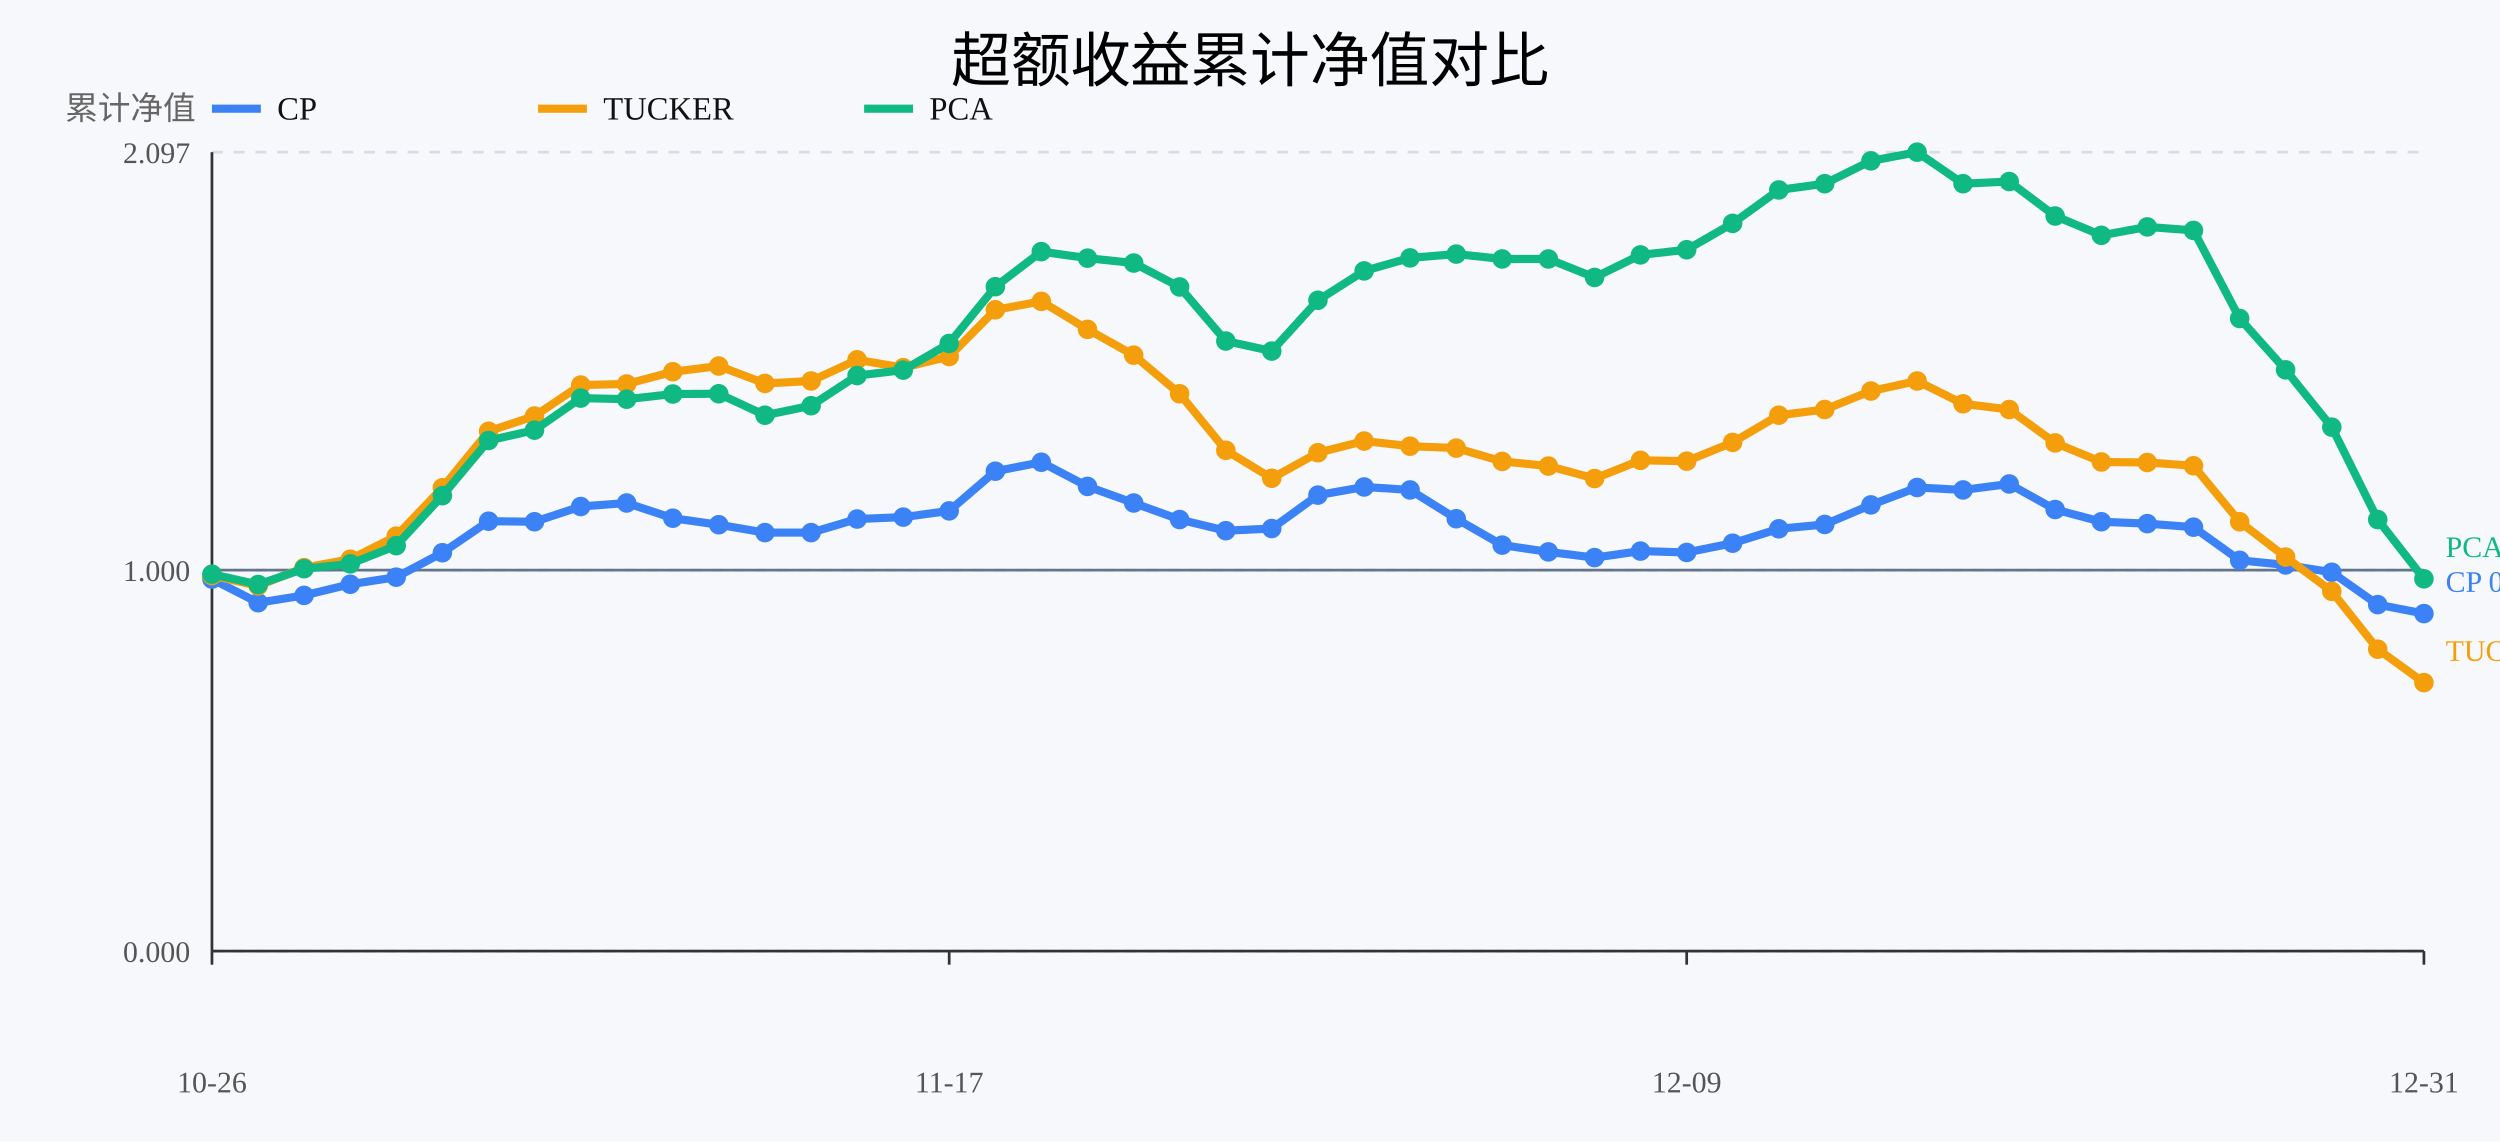
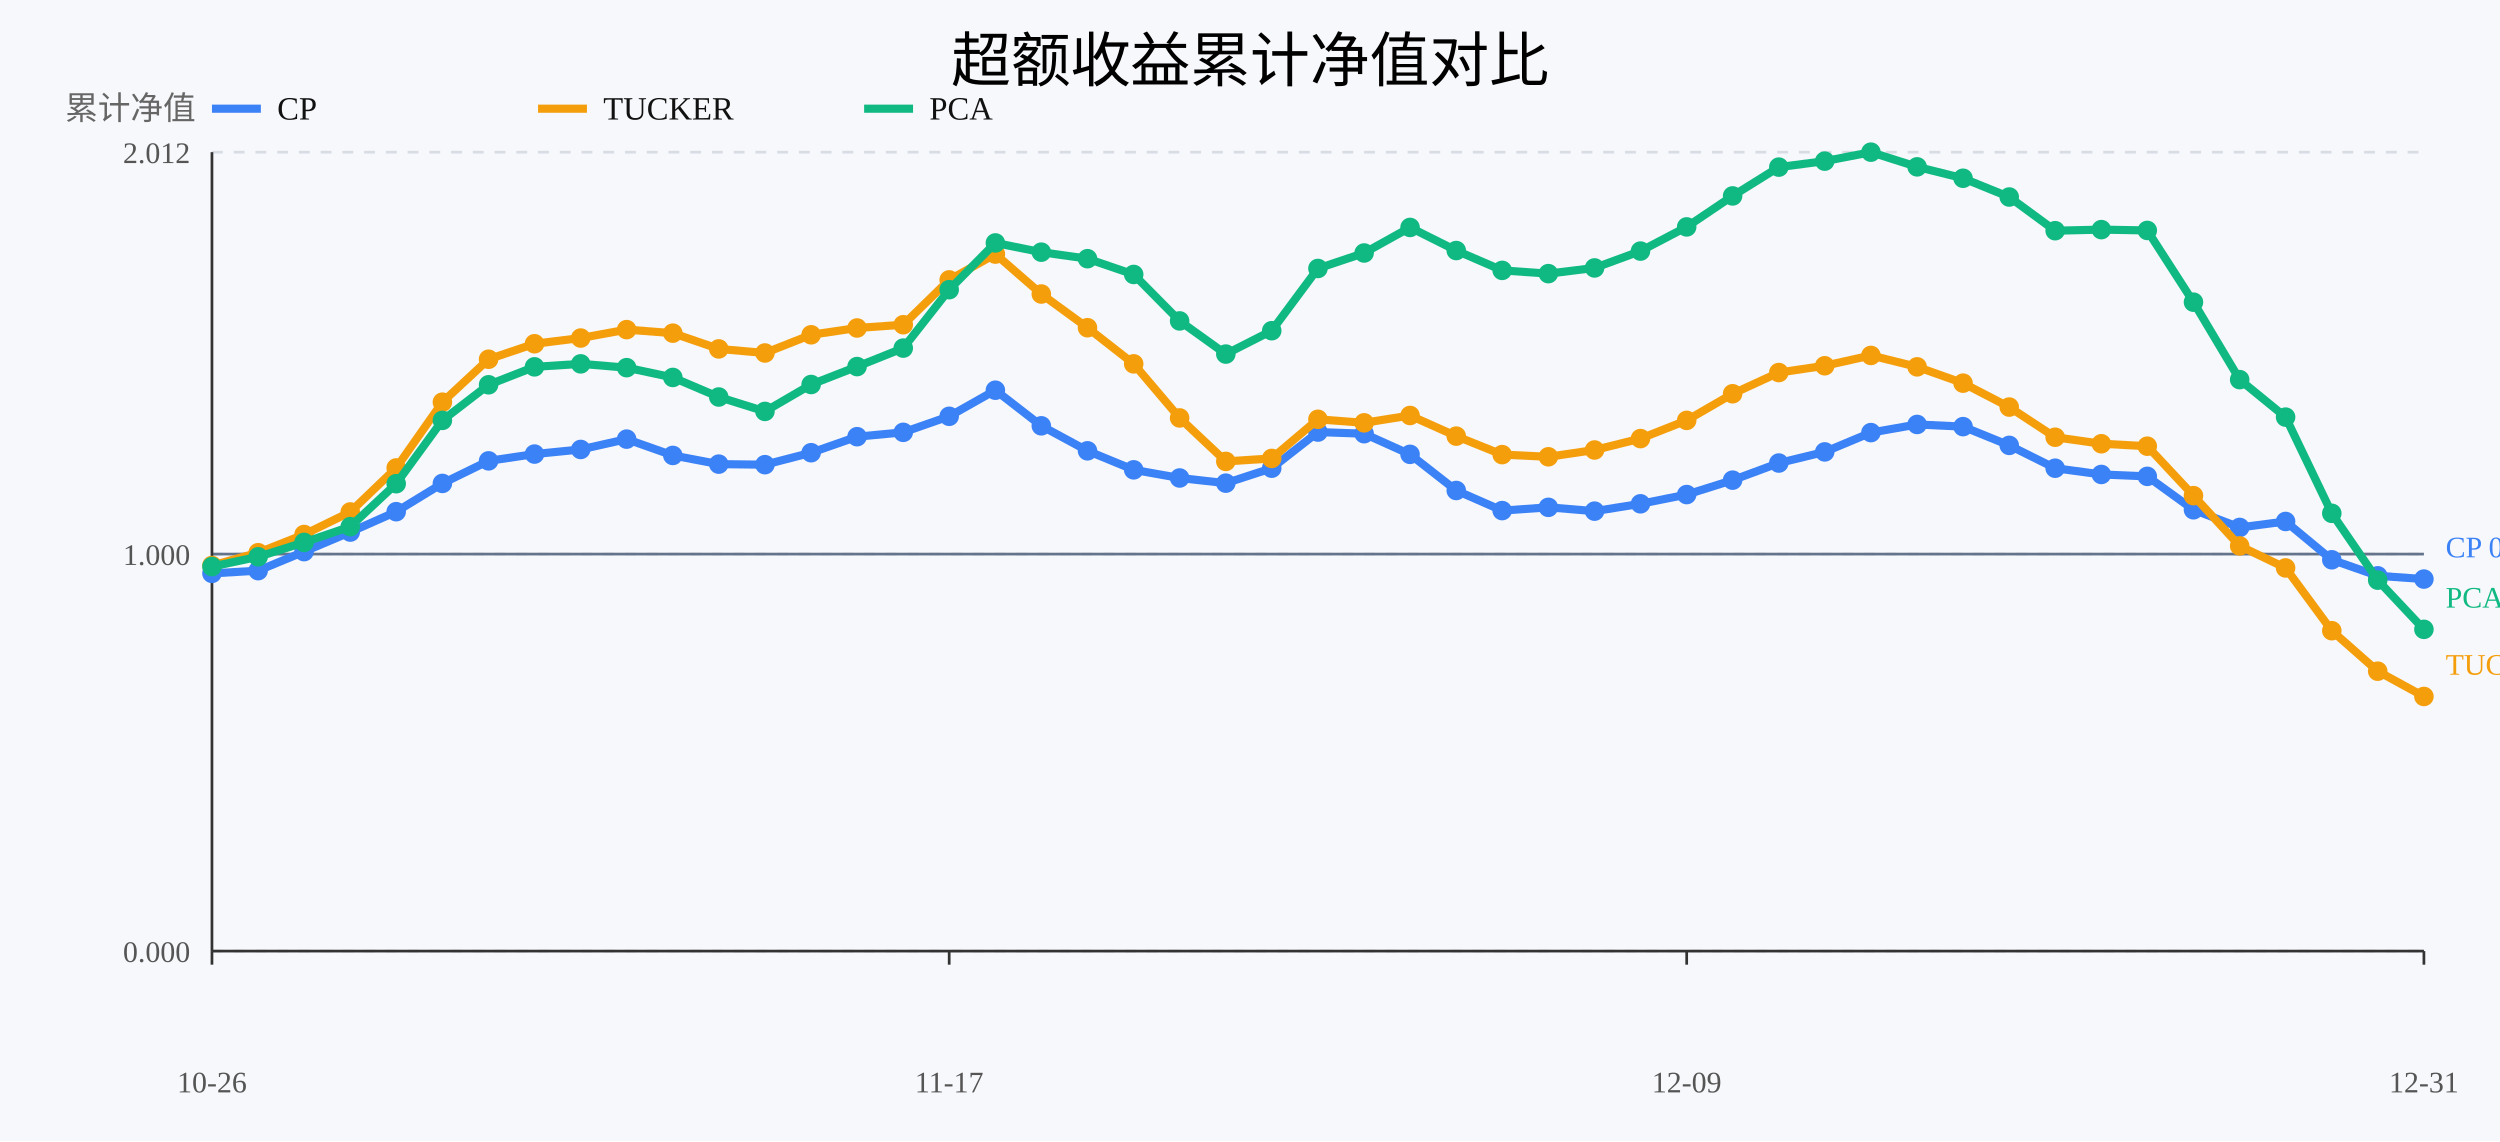
<svg xmlns="http://www.w3.org/2000/svg" width="920" height="420">
  <rect width="100%" height="100%" fill="#f7f8fb" />
  <text x="460.0" y="30" text-anchor="middle" font-size="22">超额收益累计净值对比</text>
  <text x="24.0" y="44.0" font-size="12" fill="#666">累计净值</text>
  <line x1="78.0" y1="56.0" x2="892.0" y2="56.0" stroke="#d7dce5" stroke-dasharray="4 4" />
-   <text x="70.0" y="60.0" text-anchor="end" font-size="11" fill="#555">2.097</text>
-   <line x1="78.0" y1="209.8" x2="892.0" y2="209.8" stroke="#d7dce5" stroke-dasharray="4 4" />
-   <text x="70.0" y="213.8" text-anchor="end" font-size="11" fill="#555">1.000</text>
+   <text x="70.0" y="60.0" text-anchor="end" font-size="11" fill="#555">2.012</text>
+   <line x1="78.0" y1="203.9" x2="892.0" y2="203.9" stroke="#d7dce5" stroke-dasharray="4 4" />
+   <text x="70.0" y="207.9" text-anchor="end" font-size="11" fill="#555">1.000</text>
  <line x1="78.0" y1="350.0" x2="892.0" y2="350.0" stroke="#d7dce5" stroke-dasharray="4 4" />
  <text x="70.0" y="354.0" text-anchor="end" font-size="11" fill="#555">0.000</text>
-   <line x1="78.0" y1="209.8" x2="892.0" y2="209.8" stroke="#64748b" />
+   <line x1="78.0" y1="203.9" x2="892.0" y2="203.9" stroke="#64748b" />
  <line x1="78.0" y1="56.0" x2="78.0" y2="350.0" stroke="#333" />
  <line x1="78.0" y1="350.0" x2="892.0" y2="350.0" stroke="#333" />
  <line x1="78.0" y1="350.0" x2="78.0" y2="355.0" stroke="#333" />
  <text x="78.0" y="402.0" text-anchor="middle" font-size="11" fill="#555">10-26</text>
  <line x1="349.3" y1="350.0" x2="349.3" y2="355.0" stroke="#333" />
  <text x="349.3" y="402.0" text-anchor="middle" font-size="11" fill="#555">11-17</text>
  <line x1="620.7" y1="350.0" x2="620.7" y2="355.0" stroke="#333" />
  <text x="620.7" y="402.0" text-anchor="middle" font-size="11" fill="#555">12-09</text>
  <line x1="892.0" y1="350.0" x2="892.0" y2="355.0" stroke="#333" />
  <text x="892.0" y="402.0" text-anchor="middle" font-size="11" fill="#555">12-31</text>
  <line x1="78.0" y1="40" x2="96.0" y2="40" stroke="#3b82f6" stroke-width="3" />
  <text x="102.0" y="44" font-size="12" fill="#111">CP</text>
  <line x1="198.0" y1="40" x2="216.0" y2="40" stroke="#f59e0b" stroke-width="3" />
  <text x="222.0" y="44" font-size="12" fill="#111">TUCKER</text>
  <line x1="318.0" y1="40" x2="336.0" y2="40" stroke="#10b981" stroke-width="3" />
  <text x="342.0" y="44" font-size="12" fill="#111">PCA</text>
-   <polyline fill="none" stroke="#3b82f6" stroke-width="3" points="78.0,213.1 95.0,221.8 111.9,219.1 128.9,215.0 145.8,212.4 162.8,203.4 179.8,191.8 196.7,192.0 213.7,186.4 230.6,185.1 247.6,190.7 264.5,193.1 281.5,196.0 298.5,196.0 315.4,191.0 332.4,190.3 349.3,188.0 366.3,173.4 383.2,170.1 400.2,179.0 417.2,185.1 434.1,191.2 451.1,195.3 468.0,194.5 485.0,182.2 502.0,179.2 518.9,180.3 535.9,190.9 552.8,200.6 569.8,203.1 586.8,205.2 603.7,202.8 620.7,203.3 637.6,199.9 654.6,194.6 671.5,193.0 688.5,185.8 705.5,179.4 722.4,180.3 739.4,178.1 756.3,187.5 773.3,192.0 790.2,192.7 807.2,194.0 824.2,206.2 841.1,207.9 858.1,210.6 875.0,222.5 892.0,225.8" />
-   <circle cx="78.0" cy="213.1" r="3.6" fill="#3b82f6" />
-   <circle cx="95.0" cy="221.8" r="3.6" fill="#3b82f6" />
-   <circle cx="111.9" cy="219.1" r="3.6" fill="#3b82f6" />
-   <circle cx="128.9" cy="215.0" r="3.6" fill="#3b82f6" />
-   <circle cx="145.8" cy="212.4" r="3.6" fill="#3b82f6" />
-   <circle cx="162.8" cy="203.4" r="3.6" fill="#3b82f6" />
-   <circle cx="179.8" cy="191.8" r="3.6" fill="#3b82f6" />
-   <circle cx="196.7" cy="192.0" r="3.6" fill="#3b82f6" />
-   <circle cx="213.7" cy="186.4" r="3.6" fill="#3b82f6" />
-   <circle cx="230.6" cy="185.1" r="3.6" fill="#3b82f6" />
-   <circle cx="247.6" cy="190.7" r="3.6" fill="#3b82f6" />
-   <circle cx="264.5" cy="193.1" r="3.6" fill="#3b82f6" />
-   <circle cx="281.5" cy="196.0" r="3.6" fill="#3b82f6" />
-   <circle cx="298.5" cy="196.0" r="3.6" fill="#3b82f6" />
-   <circle cx="315.4" cy="191.0" r="3.6" fill="#3b82f6" />
-   <circle cx="332.4" cy="190.3" r="3.6" fill="#3b82f6" />
-   <circle cx="349.3" cy="188.0" r="3.6" fill="#3b82f6" />
-   <circle cx="366.3" cy="173.4" r="3.6" fill="#3b82f6" />
-   <circle cx="383.2" cy="170.1" r="3.6" fill="#3b82f6" />
-   <circle cx="400.2" cy="179.0" r="3.6" fill="#3b82f6" />
-   <circle cx="417.2" cy="185.1" r="3.6" fill="#3b82f6" />
-   <circle cx="434.1" cy="191.2" r="3.6" fill="#3b82f6" />
-   <circle cx="451.1" cy="195.3" r="3.6" fill="#3b82f6" />
-   <circle cx="468.0" cy="194.5" r="3.6" fill="#3b82f6" />
-   <circle cx="485.0" cy="182.2" r="3.6" fill="#3b82f6" />
-   <circle cx="502.0" cy="179.2" r="3.6" fill="#3b82f6" />
-   <circle cx="518.9" cy="180.3" r="3.6" fill="#3b82f6" />
-   <circle cx="535.9" cy="190.9" r="3.6" fill="#3b82f6" />
-   <circle cx="552.8" cy="200.6" r="3.6" fill="#3b82f6" />
-   <circle cx="569.8" cy="203.1" r="3.6" fill="#3b82f6" />
-   <circle cx="586.8" cy="205.2" r="3.6" fill="#3b82f6" />
-   <circle cx="603.7" cy="202.8" r="3.6" fill="#3b82f6" />
-   <circle cx="620.7" cy="203.3" r="3.6" fill="#3b82f6" />
-   <circle cx="637.6" cy="199.9" r="3.6" fill="#3b82f6" />
-   <circle cx="654.6" cy="194.6" r="3.6" fill="#3b82f6" />
-   <circle cx="671.5" cy="193.0" r="3.6" fill="#3b82f6" />
-   <circle cx="688.5" cy="185.8" r="3.6" fill="#3b82f6" />
-   <circle cx="705.5" cy="179.4" r="3.6" fill="#3b82f6" />
-   <circle cx="722.4" cy="180.3" r="3.6" fill="#3b82f6" />
-   <circle cx="739.4" cy="178.1" r="3.6" fill="#3b82f6" />
-   <circle cx="756.3" cy="187.5" r="3.6" fill="#3b82f6" />
-   <circle cx="773.3" cy="192.0" r="3.6" fill="#3b82f6" />
-   <circle cx="790.2" cy="192.7" r="3.6" fill="#3b82f6" />
-   <circle cx="807.2" cy="194.0" r="3.6" fill="#3b82f6" />
-   <circle cx="824.2" cy="206.2" r="3.6" fill="#3b82f6" />
-   <circle cx="841.1" cy="207.9" r="3.6" fill="#3b82f6" />
-   <circle cx="858.1" cy="210.6" r="3.6" fill="#3b82f6" />
-   <circle cx="875.0" cy="222.5" r="3.6" fill="#3b82f6" />
-   <circle cx="892.0" cy="225.8" r="3.6" fill="#3b82f6" />
-   <text x="900.0" y="217.8" font-size="11" fill="#3b82f6">CP 0.886</text>
-   <polyline fill="none" stroke="#f59e0b" stroke-width="3" points="78.0,211.8 95.0,215.6 111.9,208.9 128.9,205.8 145.8,197.3 162.8,179.5 179.8,158.7 196.7,153.1 213.7,141.7 230.6,141.3 247.6,136.8 264.5,134.7 281.5,141.1 298.5,140.2 315.4,132.4 332.4,135.3 349.3,131.2 366.3,114.0 383.2,110.9 400.2,121.2 417.2,130.7 434.1,144.9 451.1,165.7 468.0,176.0 485.0,166.6 502.0,162.3 518.9,164.2 535.9,164.9 552.8,169.8 569.8,171.5 586.8,176.1 603.7,169.4 620.7,169.7 637.6,162.8 654.6,152.8 671.5,150.7 688.5,143.9 705.5,140.2 722.4,148.6 739.4,150.7 756.3,163.0 773.3,170.0 790.2,170.2 807.2,171.4 824.2,192.0 841.1,205.0 858.1,217.6 875.0,238.9 892.0,251.2" />
-   <circle cx="78.0" cy="211.8" r="3.6" fill="#f59e0b" />
-   <circle cx="95.0" cy="215.6" r="3.6" fill="#f59e0b" />
-   <circle cx="111.9" cy="208.9" r="3.6" fill="#f59e0b" />
-   <circle cx="128.9" cy="205.8" r="3.6" fill="#f59e0b" />
-   <circle cx="145.8" cy="197.3" r="3.6" fill="#f59e0b" />
-   <circle cx="162.8" cy="179.5" r="3.6" fill="#f59e0b" />
-   <circle cx="179.8" cy="158.7" r="3.6" fill="#f59e0b" />
-   <circle cx="196.7" cy="153.1" r="3.6" fill="#f59e0b" />
-   <circle cx="213.7" cy="141.7" r="3.6" fill="#f59e0b" />
-   <circle cx="230.6" cy="141.3" r="3.6" fill="#f59e0b" />
-   <circle cx="247.6" cy="136.8" r="3.6" fill="#f59e0b" />
-   <circle cx="264.5" cy="134.7" r="3.6" fill="#f59e0b" />
-   <circle cx="281.5" cy="141.1" r="3.6" fill="#f59e0b" />
-   <circle cx="298.5" cy="140.2" r="3.6" fill="#f59e0b" />
-   <circle cx="315.4" cy="132.4" r="3.6" fill="#f59e0b" />
-   <circle cx="332.4" cy="135.3" r="3.6" fill="#f59e0b" />
-   <circle cx="349.3" cy="131.2" r="3.6" fill="#f59e0b" />
-   <circle cx="366.3" cy="114.0" r="3.6" fill="#f59e0b" />
-   <circle cx="383.2" cy="110.9" r="3.6" fill="#f59e0b" />
-   <circle cx="400.2" cy="121.2" r="3.6" fill="#f59e0b" />
-   <circle cx="417.2" cy="130.7" r="3.6" fill="#f59e0b" />
-   <circle cx="434.1" cy="144.9" r="3.6" fill="#f59e0b" />
-   <circle cx="451.1" cy="165.7" r="3.6" fill="#f59e0b" />
-   <circle cx="468.0" cy="176.0" r="3.6" fill="#f59e0b" />
-   <circle cx="485.0" cy="166.6" r="3.6" fill="#f59e0b" />
-   <circle cx="502.0" cy="162.3" r="3.6" fill="#f59e0b" />
-   <circle cx="518.9" cy="164.2" r="3.6" fill="#f59e0b" />
-   <circle cx="535.9" cy="164.9" r="3.6" fill="#f59e0b" />
-   <circle cx="552.8" cy="169.8" r="3.6" fill="#f59e0b" />
-   <circle cx="569.8" cy="171.5" r="3.6" fill="#f59e0b" />
-   <circle cx="586.8" cy="176.1" r="3.6" fill="#f59e0b" />
-   <circle cx="603.7" cy="169.4" r="3.6" fill="#f59e0b" />
-   <circle cx="620.7" cy="169.7" r="3.6" fill="#f59e0b" />
-   <circle cx="637.6" cy="162.8" r="3.6" fill="#f59e0b" />
-   <circle cx="654.6" cy="152.8" r="3.6" fill="#f59e0b" />
-   <circle cx="671.5" cy="150.7" r="3.6" fill="#f59e0b" />
-   <circle cx="688.5" cy="143.9" r="3.6" fill="#f59e0b" />
-   <circle cx="705.5" cy="140.2" r="3.6" fill="#f59e0b" />
-   <circle cx="722.4" cy="148.6" r="3.6" fill="#f59e0b" />
-   <circle cx="739.4" cy="150.7" r="3.6" fill="#f59e0b" />
-   <circle cx="756.3" cy="163.0" r="3.6" fill="#f59e0b" />
-   <circle cx="773.3" cy="170.0" r="3.6" fill="#f59e0b" />
-   <circle cx="790.2" cy="170.2" r="3.6" fill="#f59e0b" />
-   <circle cx="807.2" cy="171.4" r="3.6" fill="#f59e0b" />
-   <circle cx="824.2" cy="192.0" r="3.6" fill="#f59e0b" />
-   <circle cx="841.1" cy="205.0" r="3.6" fill="#f59e0b" />
-   <circle cx="858.1" cy="217.6" r="3.6" fill="#f59e0b" />
-   <circle cx="875.0" cy="238.9" r="3.6" fill="#f59e0b" />
-   <circle cx="892.0" cy="251.2" r="3.6" fill="#f59e0b" />
-   <text x="900.0" y="243.2" font-size="11" fill="#f59e0b">TUCKER 0.704</text>
-   <polyline fill="none" stroke="#10b981" stroke-width="3" points="78.0,211.3 95.0,215.1 111.9,209.3 128.9,207.5 145.8,200.8 162.8,182.4 179.8,162.1 196.7,158.3 213.7,146.5 230.6,146.9 247.6,145.0 264.5,144.9 281.5,152.8 298.5,149.3 315.4,138.2 332.4,136.2 349.3,126.4 366.3,105.5 383.2,92.6 400.2,95.0 417.2,96.8 434.1,105.6 451.1,125.5 468.0,129.2 485.0,110.5 502.0,99.7 518.9,94.9 535.9,93.5 552.8,95.3 569.8,95.3 586.8,102.1 603.7,93.8 620.7,91.9 637.6,82.2 654.6,69.9 671.5,67.6 688.5,59.2 705.5,56.0 722.4,67.6 739.4,66.8 756.3,79.5 773.3,86.6 790.2,83.5 807.2,84.8 824.2,117.2 841.1,136.1 858.1,157.2 875.0,191.2 892.0,213.0" />
-   <circle cx="78.0" cy="211.3" r="3.6" fill="#10b981" />
-   <circle cx="95.0" cy="215.1" r="3.6" fill="#10b981" />
-   <circle cx="111.9" cy="209.3" r="3.6" fill="#10b981" />
-   <circle cx="128.9" cy="207.5" r="3.6" fill="#10b981" />
-   <circle cx="145.8" cy="200.8" r="3.6" fill="#10b981" />
-   <circle cx="162.8" cy="182.4" r="3.6" fill="#10b981" />
-   <circle cx="179.8" cy="162.1" r="3.6" fill="#10b981" />
-   <circle cx="196.7" cy="158.3" r="3.6" fill="#10b981" />
-   <circle cx="213.7" cy="146.5" r="3.6" fill="#10b981" />
-   <circle cx="230.6" cy="146.9" r="3.6" fill="#10b981" />
-   <circle cx="247.6" cy="145.0" r="3.6" fill="#10b981" />
-   <circle cx="264.5" cy="144.9" r="3.6" fill="#10b981" />
-   <circle cx="281.5" cy="152.8" r="3.6" fill="#10b981" />
-   <circle cx="298.5" cy="149.3" r="3.6" fill="#10b981" />
-   <circle cx="315.4" cy="138.2" r="3.6" fill="#10b981" />
-   <circle cx="332.4" cy="136.2" r="3.6" fill="#10b981" />
-   <circle cx="349.3" cy="126.4" r="3.6" fill="#10b981" />
-   <circle cx="366.3" cy="105.5" r="3.6" fill="#10b981" />
-   <circle cx="383.2" cy="92.6" r="3.6" fill="#10b981" />
-   <circle cx="400.2" cy="95.0" r="3.6" fill="#10b981" />
-   <circle cx="417.2" cy="96.8" r="3.6" fill="#10b981" />
-   <circle cx="434.1" cy="105.6" r="3.6" fill="#10b981" />
-   <circle cx="451.1" cy="125.5" r="3.6" fill="#10b981" />
-   <circle cx="468.0" cy="129.2" r="3.6" fill="#10b981" />
-   <circle cx="485.0" cy="110.5" r="3.6" fill="#10b981" />
-   <circle cx="502.0" cy="99.7" r="3.6" fill="#10b981" />
-   <circle cx="518.9" cy="94.9" r="3.6" fill="#10b981" />
-   <circle cx="535.9" cy="93.5" r="3.6" fill="#10b981" />
-   <circle cx="552.8" cy="95.3" r="3.6" fill="#10b981" />
-   <circle cx="569.8" cy="95.3" r="3.6" fill="#10b981" />
-   <circle cx="586.8" cy="102.1" r="3.6" fill="#10b981" />
-   <circle cx="603.7" cy="93.8" r="3.6" fill="#10b981" />
-   <circle cx="620.7" cy="91.9" r="3.6" fill="#10b981" />
-   <circle cx="637.6" cy="82.2" r="3.6" fill="#10b981" />
-   <circle cx="654.6" cy="69.9" r="3.6" fill="#10b981" />
-   <circle cx="671.5" cy="67.6" r="3.6" fill="#10b981" />
-   <circle cx="688.5" cy="59.2" r="3.6" fill="#10b981" />
-   <circle cx="705.5" cy="56.0" r="3.6" fill="#10b981" />
-   <circle cx="722.4" cy="67.6" r="3.6" fill="#10b981" />
-   <circle cx="739.4" cy="66.8" r="3.6" fill="#10b981" />
-   <circle cx="756.3" cy="79.5" r="3.6" fill="#10b981" />
-   <circle cx="773.3" cy="86.6" r="3.6" fill="#10b981" />
-   <circle cx="790.2" cy="83.5" r="3.6" fill="#10b981" />
-   <circle cx="807.2" cy="84.8" r="3.6" fill="#10b981" />
-   <circle cx="824.2" cy="117.2" r="3.6" fill="#10b981" />
-   <circle cx="841.1" cy="136.1" r="3.6" fill="#10b981" />
-   <circle cx="858.1" cy="157.2" r="3.6" fill="#10b981" />
-   <circle cx="875.0" cy="191.2" r="3.6" fill="#10b981" />
-   <circle cx="892.0" cy="213.0" r="3.6" fill="#10b981" />
-   <text x="900.0" y="205.0" font-size="11" fill="#10b981">PCA 0.977</text>
+   <polyline fill="none" stroke="#3b82f6" stroke-width="3" points="78.0,211.0 95.0,210.0 111.9,203.0 128.9,195.8 145.8,188.3 162.8,177.9 179.8,169.6 196.7,167.1 213.7,165.4 230.6,161.6 247.6,167.6 264.5,170.8 281.5,171.0 298.5,166.6 315.4,160.7 332.4,159.1 349.3,153.2 366.3,143.6 383.2,156.7 400.2,165.9 417.2,172.9 434.1,175.9 451.1,177.8 468.0,172.3 485.0,159.0 502.0,159.6 518.9,167.2 535.9,180.5 552.8,187.9 569.8,186.7 586.8,188.1 603.7,185.4 620.7,182.0 637.6,176.7 654.6,170.4 671.5,166.3 688.5,159.2 705.5,156.2 722.4,157.0 739.4,163.9 756.3,172.3 773.3,174.6 790.2,175.3 807.2,187.6 824.2,194.1 841.1,191.9 858.1,206.0 875.0,211.9 892.0,213.1" />
+   <circle cx="78.0" cy="211.0" r="3.6" fill="#3b82f6" />
+   <circle cx="95.0" cy="210.0" r="3.6" fill="#3b82f6" />
+   <circle cx="111.9" cy="203.0" r="3.6" fill="#3b82f6" />
+   <circle cx="128.9" cy="195.8" r="3.6" fill="#3b82f6" />
+   <circle cx="145.8" cy="188.3" r="3.6" fill="#3b82f6" />
+   <circle cx="162.8" cy="177.9" r="3.6" fill="#3b82f6" />
+   <circle cx="179.8" cy="169.6" r="3.6" fill="#3b82f6" />
+   <circle cx="196.7" cy="167.1" r="3.6" fill="#3b82f6" />
+   <circle cx="213.7" cy="165.4" r="3.6" fill="#3b82f6" />
+   <circle cx="230.6" cy="161.6" r="3.6" fill="#3b82f6" />
+   <circle cx="247.6" cy="167.6" r="3.6" fill="#3b82f6" />
+   <circle cx="264.5" cy="170.8" r="3.6" fill="#3b82f6" />
+   <circle cx="281.5" cy="171.0" r="3.6" fill="#3b82f6" />
+   <circle cx="298.5" cy="166.6" r="3.6" fill="#3b82f6" />
+   <circle cx="315.4" cy="160.7" r="3.6" fill="#3b82f6" />
+   <circle cx="332.4" cy="159.1" r="3.6" fill="#3b82f6" />
+   <circle cx="349.3" cy="153.2" r="3.6" fill="#3b82f6" />
+   <circle cx="366.3" cy="143.6" r="3.6" fill="#3b82f6" />
+   <circle cx="383.2" cy="156.7" r="3.6" fill="#3b82f6" />
+   <circle cx="400.2" cy="165.9" r="3.6" fill="#3b82f6" />
+   <circle cx="417.2" cy="172.9" r="3.6" fill="#3b82f6" />
+   <circle cx="434.1" cy="175.9" r="3.6" fill="#3b82f6" />
+   <circle cx="451.1" cy="177.8" r="3.6" fill="#3b82f6" />
+   <circle cx="468.0" cy="172.3" r="3.6" fill="#3b82f6" />
+   <circle cx="485.0" cy="159.0" r="3.6" fill="#3b82f6" />
+   <circle cx="502.0" cy="159.6" r="3.6" fill="#3b82f6" />
+   <circle cx="518.9" cy="167.2" r="3.6" fill="#3b82f6" />
+   <circle cx="535.9" cy="180.5" r="3.6" fill="#3b82f6" />
+   <circle cx="552.8" cy="187.9" r="3.6" fill="#3b82f6" />
+   <circle cx="569.8" cy="186.7" r="3.6" fill="#3b82f6" />
+   <circle cx="586.8" cy="188.1" r="3.6" fill="#3b82f6" />
+   <circle cx="603.7" cy="185.4" r="3.6" fill="#3b82f6" />
+   <circle cx="620.7" cy="182.0" r="3.6" fill="#3b82f6" />
+   <circle cx="637.6" cy="176.7" r="3.6" fill="#3b82f6" />
+   <circle cx="654.6" cy="170.4" r="3.6" fill="#3b82f6" />
+   <circle cx="671.5" cy="166.3" r="3.6" fill="#3b82f6" />
+   <circle cx="688.5" cy="159.2" r="3.6" fill="#3b82f6" />
+   <circle cx="705.5" cy="156.2" r="3.6" fill="#3b82f6" />
+   <circle cx="722.4" cy="157.0" r="3.6" fill="#3b82f6" />
+   <circle cx="739.4" cy="163.9" r="3.6" fill="#3b82f6" />
+   <circle cx="756.3" cy="172.3" r="3.6" fill="#3b82f6" />
+   <circle cx="773.3" cy="174.6" r="3.6" fill="#3b82f6" />
+   <circle cx="790.2" cy="175.3" r="3.6" fill="#3b82f6" />
+   <circle cx="807.2" cy="187.6" r="3.6" fill="#3b82f6" />
+   <circle cx="824.2" cy="194.1" r="3.6" fill="#3b82f6" />
+   <circle cx="841.1" cy="191.9" r="3.6" fill="#3b82f6" />
+   <circle cx="858.1" cy="206.0" r="3.6" fill="#3b82f6" />
+   <circle cx="875.0" cy="211.9" r="3.6" fill="#3b82f6" />
+   <circle cx="892.0" cy="213.1" r="3.6" fill="#3b82f6" />
+   <text x="900.0" y="205.1" font-size="11" fill="#3b82f6">CP 0.937</text>
+   <polyline fill="none" stroke="#f59e0b" stroke-width="3" points="78.0,208.1 95.0,203.4 111.9,196.7 128.9,188.4 145.8,172.2 162.8,148.0 179.8,132.2 196.7,126.5 213.7,124.4 230.6,121.3 247.6,122.6 264.5,128.4 281.5,129.9 298.5,123.2 315.4,120.7 332.4,119.5 349.3,103.0 366.3,93.5 383.2,108.2 400.2,120.6 417.2,133.9 434.1,153.8 451.1,169.8 468.0,168.7 485.0,154.3 502.0,155.6 518.9,152.9 535.9,160.5 552.8,167.3 569.8,168.1 586.8,165.6 603.7,161.4 620.7,154.7 637.6,144.9 654.6,137.1 671.5,134.6 688.5,130.8 705.5,135.0 722.4,141.0 739.4,149.8 756.3,160.9 773.3,163.3 790.2,164.2 807.2,182.4 824.2,200.9 841.1,209.0 858.1,232.1 875.0,247.0 892.0,256.3" />
+   <circle cx="78.0" cy="208.1" r="3.6" fill="#f59e0b" />
+   <circle cx="95.0" cy="203.4" r="3.6" fill="#f59e0b" />
+   <circle cx="111.9" cy="196.7" r="3.6" fill="#f59e0b" />
+   <circle cx="128.9" cy="188.4" r="3.6" fill="#f59e0b" />
+   <circle cx="145.8" cy="172.2" r="3.6" fill="#f59e0b" />
+   <circle cx="162.8" cy="148.0" r="3.6" fill="#f59e0b" />
+   <circle cx="179.8" cy="132.2" r="3.6" fill="#f59e0b" />
+   <circle cx="196.7" cy="126.5" r="3.6" fill="#f59e0b" />
+   <circle cx="213.7" cy="124.4" r="3.6" fill="#f59e0b" />
+   <circle cx="230.6" cy="121.3" r="3.6" fill="#f59e0b" />
+   <circle cx="247.6" cy="122.6" r="3.6" fill="#f59e0b" />
+   <circle cx="264.5" cy="128.4" r="3.6" fill="#f59e0b" />
+   <circle cx="281.5" cy="129.9" r="3.6" fill="#f59e0b" />
+   <circle cx="298.5" cy="123.2" r="3.6" fill="#f59e0b" />
+   <circle cx="315.4" cy="120.7" r="3.6" fill="#f59e0b" />
+   <circle cx="332.4" cy="119.5" r="3.6" fill="#f59e0b" />
+   <circle cx="349.3" cy="103.0" r="3.6" fill="#f59e0b" />
+   <circle cx="366.3" cy="93.5" r="3.6" fill="#f59e0b" />
+   <circle cx="383.2" cy="108.2" r="3.6" fill="#f59e0b" />
+   <circle cx="400.2" cy="120.6" r="3.6" fill="#f59e0b" />
+   <circle cx="417.2" cy="133.9" r="3.6" fill="#f59e0b" />
+   <circle cx="434.1" cy="153.8" r="3.6" fill="#f59e0b" />
+   <circle cx="451.1" cy="169.8" r="3.6" fill="#f59e0b" />
+   <circle cx="468.0" cy="168.7" r="3.6" fill="#f59e0b" />
+   <circle cx="485.0" cy="154.3" r="3.6" fill="#f59e0b" />
+   <circle cx="502.0" cy="155.6" r="3.6" fill="#f59e0b" />
+   <circle cx="518.9" cy="152.9" r="3.6" fill="#f59e0b" />
+   <circle cx="535.9" cy="160.5" r="3.6" fill="#f59e0b" />
+   <circle cx="552.8" cy="167.3" r="3.6" fill="#f59e0b" />
+   <circle cx="569.8" cy="168.1" r="3.6" fill="#f59e0b" />
+   <circle cx="586.8" cy="165.6" r="3.6" fill="#f59e0b" />
+   <circle cx="603.7" cy="161.4" r="3.6" fill="#f59e0b" />
+   <circle cx="620.7" cy="154.7" r="3.6" fill="#f59e0b" />
+   <circle cx="637.6" cy="144.9" r="3.6" fill="#f59e0b" />
+   <circle cx="654.6" cy="137.1" r="3.6" fill="#f59e0b" />
+   <circle cx="671.5" cy="134.6" r="3.6" fill="#f59e0b" />
+   <circle cx="688.5" cy="130.8" r="3.6" fill="#f59e0b" />
+   <circle cx="705.5" cy="135.0" r="3.6" fill="#f59e0b" />
+   <circle cx="722.4" cy="141.0" r="3.6" fill="#f59e0b" />
+   <circle cx="739.4" cy="149.8" r="3.6" fill="#f59e0b" />
+   <circle cx="756.3" cy="160.9" r="3.6" fill="#f59e0b" />
+   <circle cx="773.3" cy="163.3" r="3.6" fill="#f59e0b" />
+   <circle cx="790.2" cy="164.2" r="3.6" fill="#f59e0b" />
+   <circle cx="807.2" cy="182.4" r="3.6" fill="#f59e0b" />
+   <circle cx="824.2" cy="200.9" r="3.6" fill="#f59e0b" />
+   <circle cx="841.1" cy="209.0" r="3.6" fill="#f59e0b" />
+   <circle cx="858.1" cy="232.1" r="3.6" fill="#f59e0b" />
+   <circle cx="875.0" cy="247.0" r="3.6" fill="#f59e0b" />
+   <circle cx="892.0" cy="256.3" r="3.6" fill="#f59e0b" />
+   <text x="900.0" y="248.3" font-size="11" fill="#f59e0b">TUCKER 0.641</text>
+   <polyline fill="none" stroke="#10b981" stroke-width="3" points="78.0,208.5 95.0,204.9 111.9,199.6 128.9,193.8 145.8,178.0 162.8,154.7 179.8,141.6 196.7,135.0 213.7,133.9 230.6,135.3 247.6,138.9 264.5,146.1 281.5,151.4 298.5,141.5 315.4,134.9 332.4,128.1 349.3,106.6 366.3,89.4 383.2,92.8 400.2,95.2 417.2,101.0 434.1,118.1 451.1,130.3 468.0,121.7 485.0,98.8 502.0,93.1 518.9,83.7 535.9,92.2 552.8,99.5 569.8,100.7 586.8,98.6 603.7,92.4 620.7,83.5 637.6,72.1 654.6,61.5 671.5,59.3 688.5,56.0 705.5,61.4 722.4,65.6 739.4,72.5 756.3,84.9 773.3,84.5 790.2,84.8 807.2,111.2 824.2,139.7 841.1,153.5 858.1,188.9 875.0,213.5 892.0,231.6" />
+   <circle cx="78.0" cy="208.5" r="3.6" fill="#10b981" />
+   <circle cx="95.0" cy="204.9" r="3.6" fill="#10b981" />
+   <circle cx="111.9" cy="199.6" r="3.6" fill="#10b981" />
+   <circle cx="128.9" cy="193.8" r="3.6" fill="#10b981" />
+   <circle cx="145.8" cy="178.0" r="3.6" fill="#10b981" />
+   <circle cx="162.8" cy="154.7" r="3.6" fill="#10b981" />
+   <circle cx="179.8" cy="141.6" r="3.6" fill="#10b981" />
+   <circle cx="196.7" cy="135.0" r="3.6" fill="#10b981" />
+   <circle cx="213.7" cy="133.9" r="3.6" fill="#10b981" />
+   <circle cx="230.6" cy="135.3" r="3.6" fill="#10b981" />
+   <circle cx="247.6" cy="138.9" r="3.6" fill="#10b981" />
+   <circle cx="264.5" cy="146.1" r="3.6" fill="#10b981" />
+   <circle cx="281.5" cy="151.4" r="3.6" fill="#10b981" />
+   <circle cx="298.5" cy="141.5" r="3.6" fill="#10b981" />
+   <circle cx="315.4" cy="134.9" r="3.6" fill="#10b981" />
+   <circle cx="332.4" cy="128.1" r="3.6" fill="#10b981" />
+   <circle cx="349.3" cy="106.6" r="3.6" fill="#10b981" />
+   <circle cx="366.3" cy="89.4" r="3.6" fill="#10b981" />
+   <circle cx="383.2" cy="92.8" r="3.6" fill="#10b981" />
+   <circle cx="400.2" cy="95.2" r="3.6" fill="#10b981" />
+   <circle cx="417.2" cy="101.0" r="3.6" fill="#10b981" />
+   <circle cx="434.1" cy="118.1" r="3.6" fill="#10b981" />
+   <circle cx="451.1" cy="130.3" r="3.6" fill="#10b981" />
+   <circle cx="468.0" cy="121.7" r="3.6" fill="#10b981" />
+   <circle cx="485.0" cy="98.8" r="3.6" fill="#10b981" />
+   <circle cx="502.0" cy="93.1" r="3.6" fill="#10b981" />
+   <circle cx="518.9" cy="83.7" r="3.6" fill="#10b981" />
+   <circle cx="535.9" cy="92.2" r="3.6" fill="#10b981" />
+   <circle cx="552.8" cy="99.5" r="3.6" fill="#10b981" />
+   <circle cx="569.8" cy="100.7" r="3.6" fill="#10b981" />
+   <circle cx="586.8" cy="98.6" r="3.6" fill="#10b981" />
+   <circle cx="603.7" cy="92.4" r="3.6" fill="#10b981" />
+   <circle cx="620.7" cy="83.5" r="3.6" fill="#10b981" />
+   <circle cx="637.6" cy="72.1" r="3.6" fill="#10b981" />
+   <circle cx="654.6" cy="61.5" r="3.6" fill="#10b981" />
+   <circle cx="671.5" cy="59.3" r="3.6" fill="#10b981" />
+   <circle cx="688.5" cy="56.0" r="3.6" fill="#10b981" />
+   <circle cx="705.5" cy="61.4" r="3.6" fill="#10b981" />
+   <circle cx="722.4" cy="65.6" r="3.6" fill="#10b981" />
+   <circle cx="739.4" cy="72.5" r="3.6" fill="#10b981" />
+   <circle cx="756.3" cy="84.9" r="3.6" fill="#10b981" />
+   <circle cx="773.3" cy="84.5" r="3.6" fill="#10b981" />
+   <circle cx="790.2" cy="84.8" r="3.6" fill="#10b981" />
+   <circle cx="807.2" cy="111.2" r="3.6" fill="#10b981" />
+   <circle cx="824.2" cy="139.7" r="3.6" fill="#10b981" />
+   <circle cx="841.1" cy="153.5" r="3.6" fill="#10b981" />
+   <circle cx="858.1" cy="188.9" r="3.6" fill="#10b981" />
+   <circle cx="875.0" cy="213.5" r="3.6" fill="#10b981" />
+   <circle cx="892.0" cy="231.6" r="3.6" fill="#10b981" />
+   <text x="900.0" y="223.6" font-size="11" fill="#10b981">PCA 0.811</text>
</svg>
